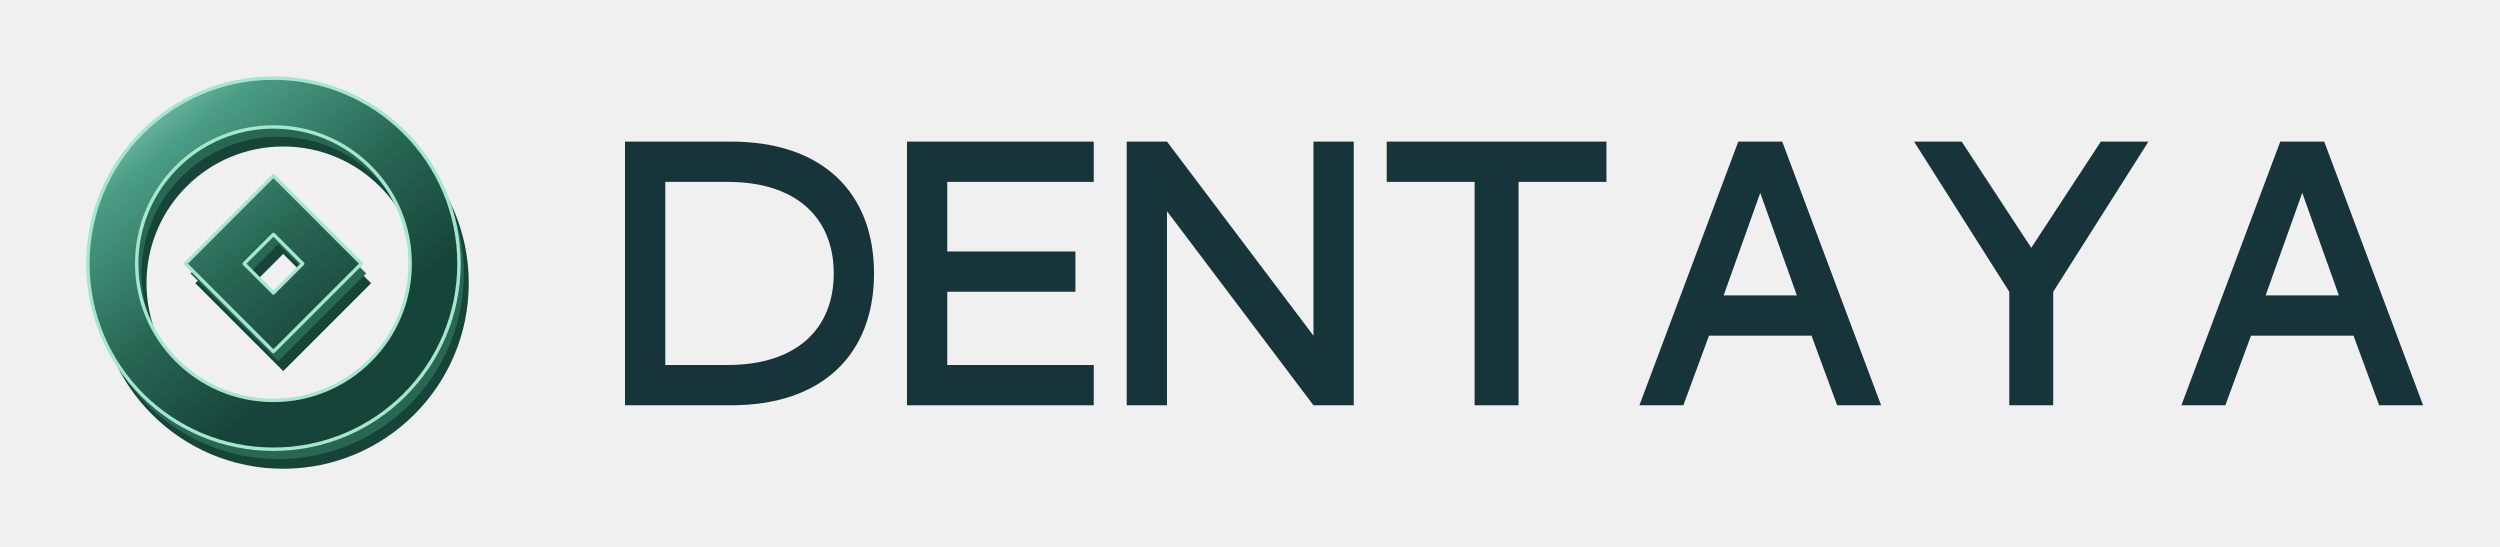
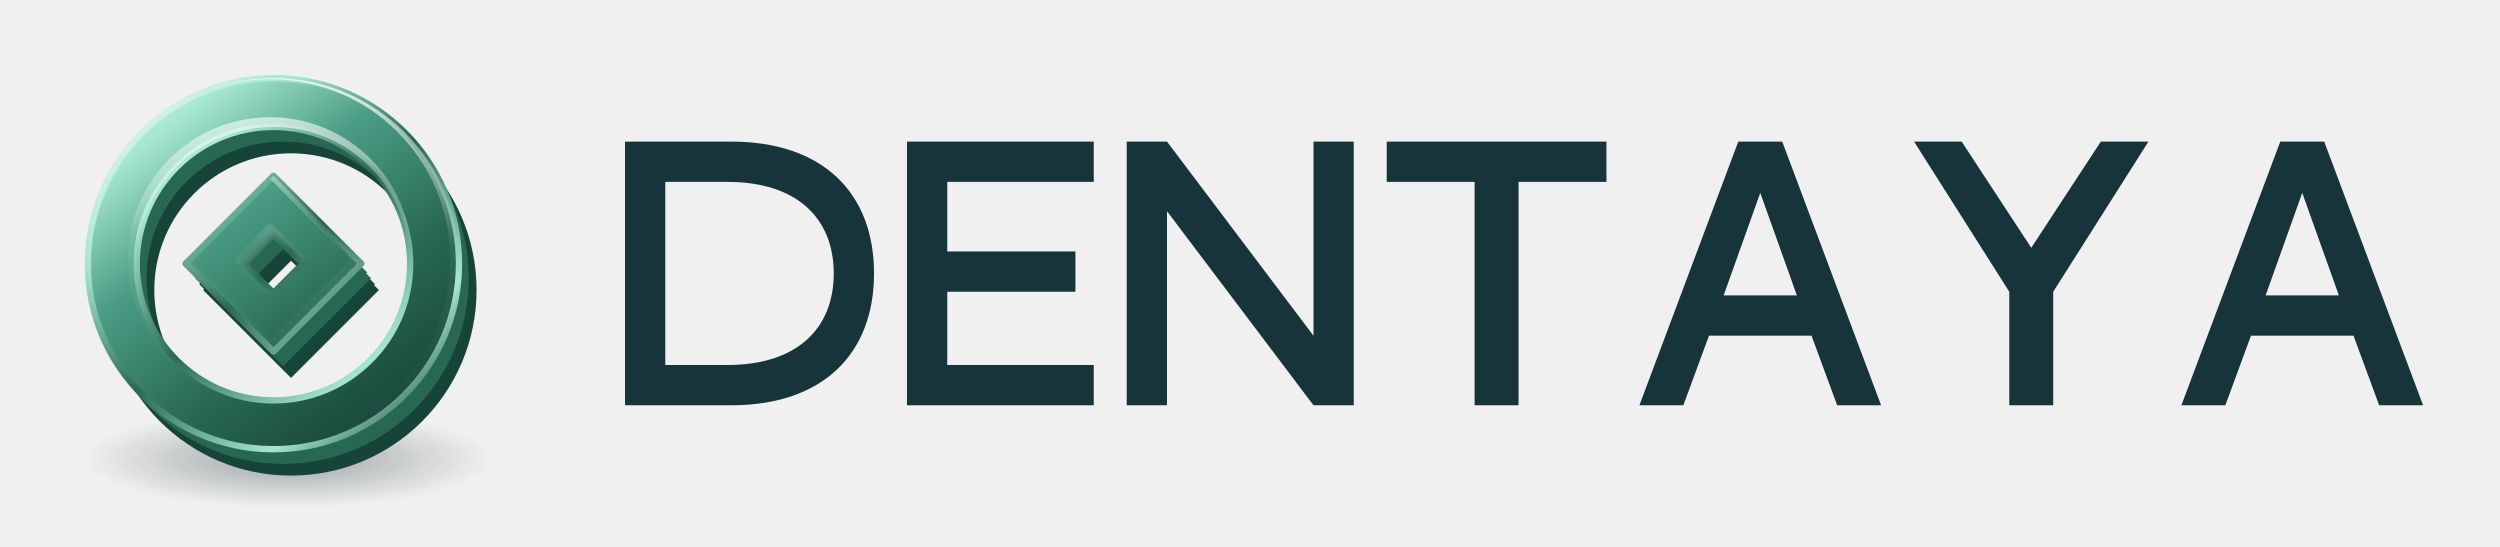
<svg xmlns="http://www.w3.org/2000/svg" viewBox="0 0 512 112" role="img" aria-label="DENTAYA">
  <defs>
-     <linearGradient id="dy-15-light-face" x1="0" y1="0" x2=".8" y2="1" gradientUnits="objectBoundingBox">
-       <stop offset="0" stop-color="#A5E6CF" />
-       <stop offset=".22" stop-color="#4B9D85" />
-       <stop offset=".5" stop-color="#286853" />
-       <stop offset=".77" stop-color="#174438" />
+     <linearGradient id="dy-15-light-face" x1="0" y1="0" x2=".75" y2="1">
+       <stop offset="0" stop-color="#E8FFF5" />
+       <stop offset=".19" stop-color="#A5E6CF" />
+       <stop offset=".42" stop-color="#4B9D85" />
+       <stop offset=".72" stop-color="#286853" />
+       <stop offset="1" stop-color="#174438" />
+     </linearGradient>
+     <linearGradient id="dy-15-light-bevel" x1="0" y1="0" x2=".9" y2="1">
+       <stop stop-color="#FFFFFF" />
+       <stop offset=".28" stop-color="#A5E6CF" />
+       <stop offset=".53" stop-color="#286853" />
+       <stop offset=".8" stop-color="#A5E6CF" />
      <stop offset="1" stop-color="#174438" />
    </linearGradient>
    <linearGradient id="dy-15-light-tile" x2=".8" y2="1">
-       <stop stop-color="#244F48" />
-       <stop offset=".48" stop-color="#133C35" />
-       <stop offset="1" stop-color="#071E1C" />
+       <stop stop-color="#294C50" />
+       <stop offset=".48" stop-color="#193439" />
+       <stop offset="1" stop-color="#0A1C22" />
    </linearGradient>
+     <radialGradient id="dy-15-light-shadow">
+       <stop stop-color="#061A20" stop-opacity=".36" />
+       <stop offset="1" stop-color="#061A20" stop-opacity="0" />
+     </radialGradient>
+     <linearGradient id="dy-15-light-shine" x1="0" y1="0" x2="0" y2="1">
+       <stop stop-color="#FFFFFF" stop-opacity=".8" />
+       <stop offset=".46" stop-color="#FFFFFF" stop-opacity=".05" />
+       <stop offset="1" stop-color="#FFFFFF" stop-opacity="0" />
+     </linearGradient>
+     <clipPath id="dy-15-light-clip">
+       <path fill="#FFFFFF" fill-rule="evenodd" d="M48 10A38 38 0 1 1 48 86A38 38 0 1 1 48 10ZM48 20A28 28 0 1 0 48 76A28 28 0 1 0 48 20ZM48 30L66 48L48 66L30 48ZM48 42L42 48L48 54L54 48Z" />
+     </clipPath>
  </defs>
  <g transform="translate(8 6)">
-     <g data-material="jade" data-depth="vector">
-       <g transform="translate(2 4)">
+     <g data-material="jade" data-depth="vector" data-bevel="machined">
+       <ellipse cx="51" cy="88" rx="42" ry="10" fill="url(#dy-15-light-shadow)" />
+       <g transform="translate(3.6 5.4)">
        <path fill="#174438" fill-rule="evenodd" d="M48 10A38 38 0 1 1 48 86A38 38 0 1 1 48 10ZM48 20A28 28 0 1 0 48 76A28 28 0 1 0 48 20ZM48 30L66 48L48 66L30 48ZM48 42L42 48L48 54L54 48Z" />
      </g>
-       <g transform="translate(1 2)">
+       <g transform="translate(2.8 4.2)">
+         <path fill="#174438" fill-rule="evenodd" d="M48 10A38 38 0 1 1 48 86A38 38 0 1 1 48 10ZM48 20A28 28 0 1 0 48 76A28 28 0 1 0 48 20ZM48 30L66 48L48 66L30 48ZM48 42L42 48L48 54L54 48Z" />
+       </g>
+       <g transform="translate(2 3)">
        <path fill="#286853" fill-rule="evenodd" d="M48 10A38 38 0 1 1 48 86A38 38 0 1 1 48 10ZM48 20A28 28 0 1 0 48 76A28 28 0 1 0 48 20ZM48 30L66 48L48 66L30 48ZM48 42L42 48L48 54L54 48Z" />
      </g>
-       <path fill="url(#dy-15-light-face)" fill-rule="evenodd" stroke="#A5E6CF" stroke-width="0.7" stroke-linejoin="round" d="M48 10A38 38 0 1 1 48 86A38 38 0 1 1 48 10ZM48 20A28 28 0 1 0 48 76A28 28 0 1 0 48 20ZM48 30L66 48L48 66L30 48ZM48 42L42 48L48 54L54 48Z" />
+       <g transform="translate(1.2 1.8)">
+         <path fill="#286853" fill-rule="evenodd" d="M48 10A38 38 0 1 1 48 86A38 38 0 1 1 48 10ZM48 20A28 28 0 1 0 48 76A28 28 0 1 0 48 20ZM48 30L66 48L48 66L30 48ZM48 42L42 48L48 54L54 48Z" />
+       </g>
+       <path fill="url(#dy-15-light-face)" fill-rule="evenodd" stroke="url(#dy-15-light-bevel)" stroke-width="1.3" stroke-linejoin="round" d="M48 10A38 38 0 1 1 48 86A38 38 0 1 1 48 10ZM48 20A28 28 0 1 0 48 76A28 28 0 1 0 48 20ZM48 30L66 48L48 66L30 48ZM48 42L42 48L48 54L54 48Z" />
+       <g clip-path="url(#dy-15-light-clip)">
+         <g transform="translate(-.7 -.9)">
+           <path d="M48 10A38 38 0 1 1 48 86A38 38 0 1 1 48 10ZM48 20A28 28 0 1 0 48 76A28 28 0 1 0 48 20ZM48 30L66 48L48 66L30 48ZM48 42L42 48L48 54L54 48Z" fill="none" fill-rule="evenodd" stroke="url(#dy-15-light-shine)" stroke-width="2.2" stroke-linejoin="round" />
+         </g>
+       </g>
    </g>
  </g>
  <g fill="#17343A" transform="translate(128 29) scale(0.75 0.75)">
    <path data-letter="D" fill-rule="evenodd" d="M0 0H29C54 0 68 14 68 36S54 72 29 72H0ZM11 11V61H28C47 61 57 51 57 36S47 11 28 11Z" transform="translate(0 0)" />
    <path data-letter="E" fill-rule="evenodd" d="M0 0H51V11H11V30H46V41H11V61H51V72H0Z" transform="translate(77 0)" />
    <path data-letter="N" fill-rule="evenodd" d="M0 0H11L51 53V0H62V72H51L11 19V72H0Z" transform="translate(137 0)" />
    <path data-letter="T" fill-rule="evenodd" d="M0 0H60V11H36V72H24V11H0Z" transform="translate(208 0)" />
    <path data-letter="A" fill-rule="evenodd" d="M0 72L27 0H39L66 72H54L47 53H19L12 72ZM23 42H43L33 14Z" transform="translate(277 0)" />
    <path data-letter="Y" fill-rule="evenodd" d="M0 0H13L32 29L51 0H64L38 41V72H26V41Z" transform="translate(352 0)" />
    <path data-letter="A" fill-rule="evenodd" d="M0 72L27 0H39L66 72H54L47 53H19L12 72ZM23 42H43L33 14Z" transform="translate(425 0)" />
  </g>
</svg>
